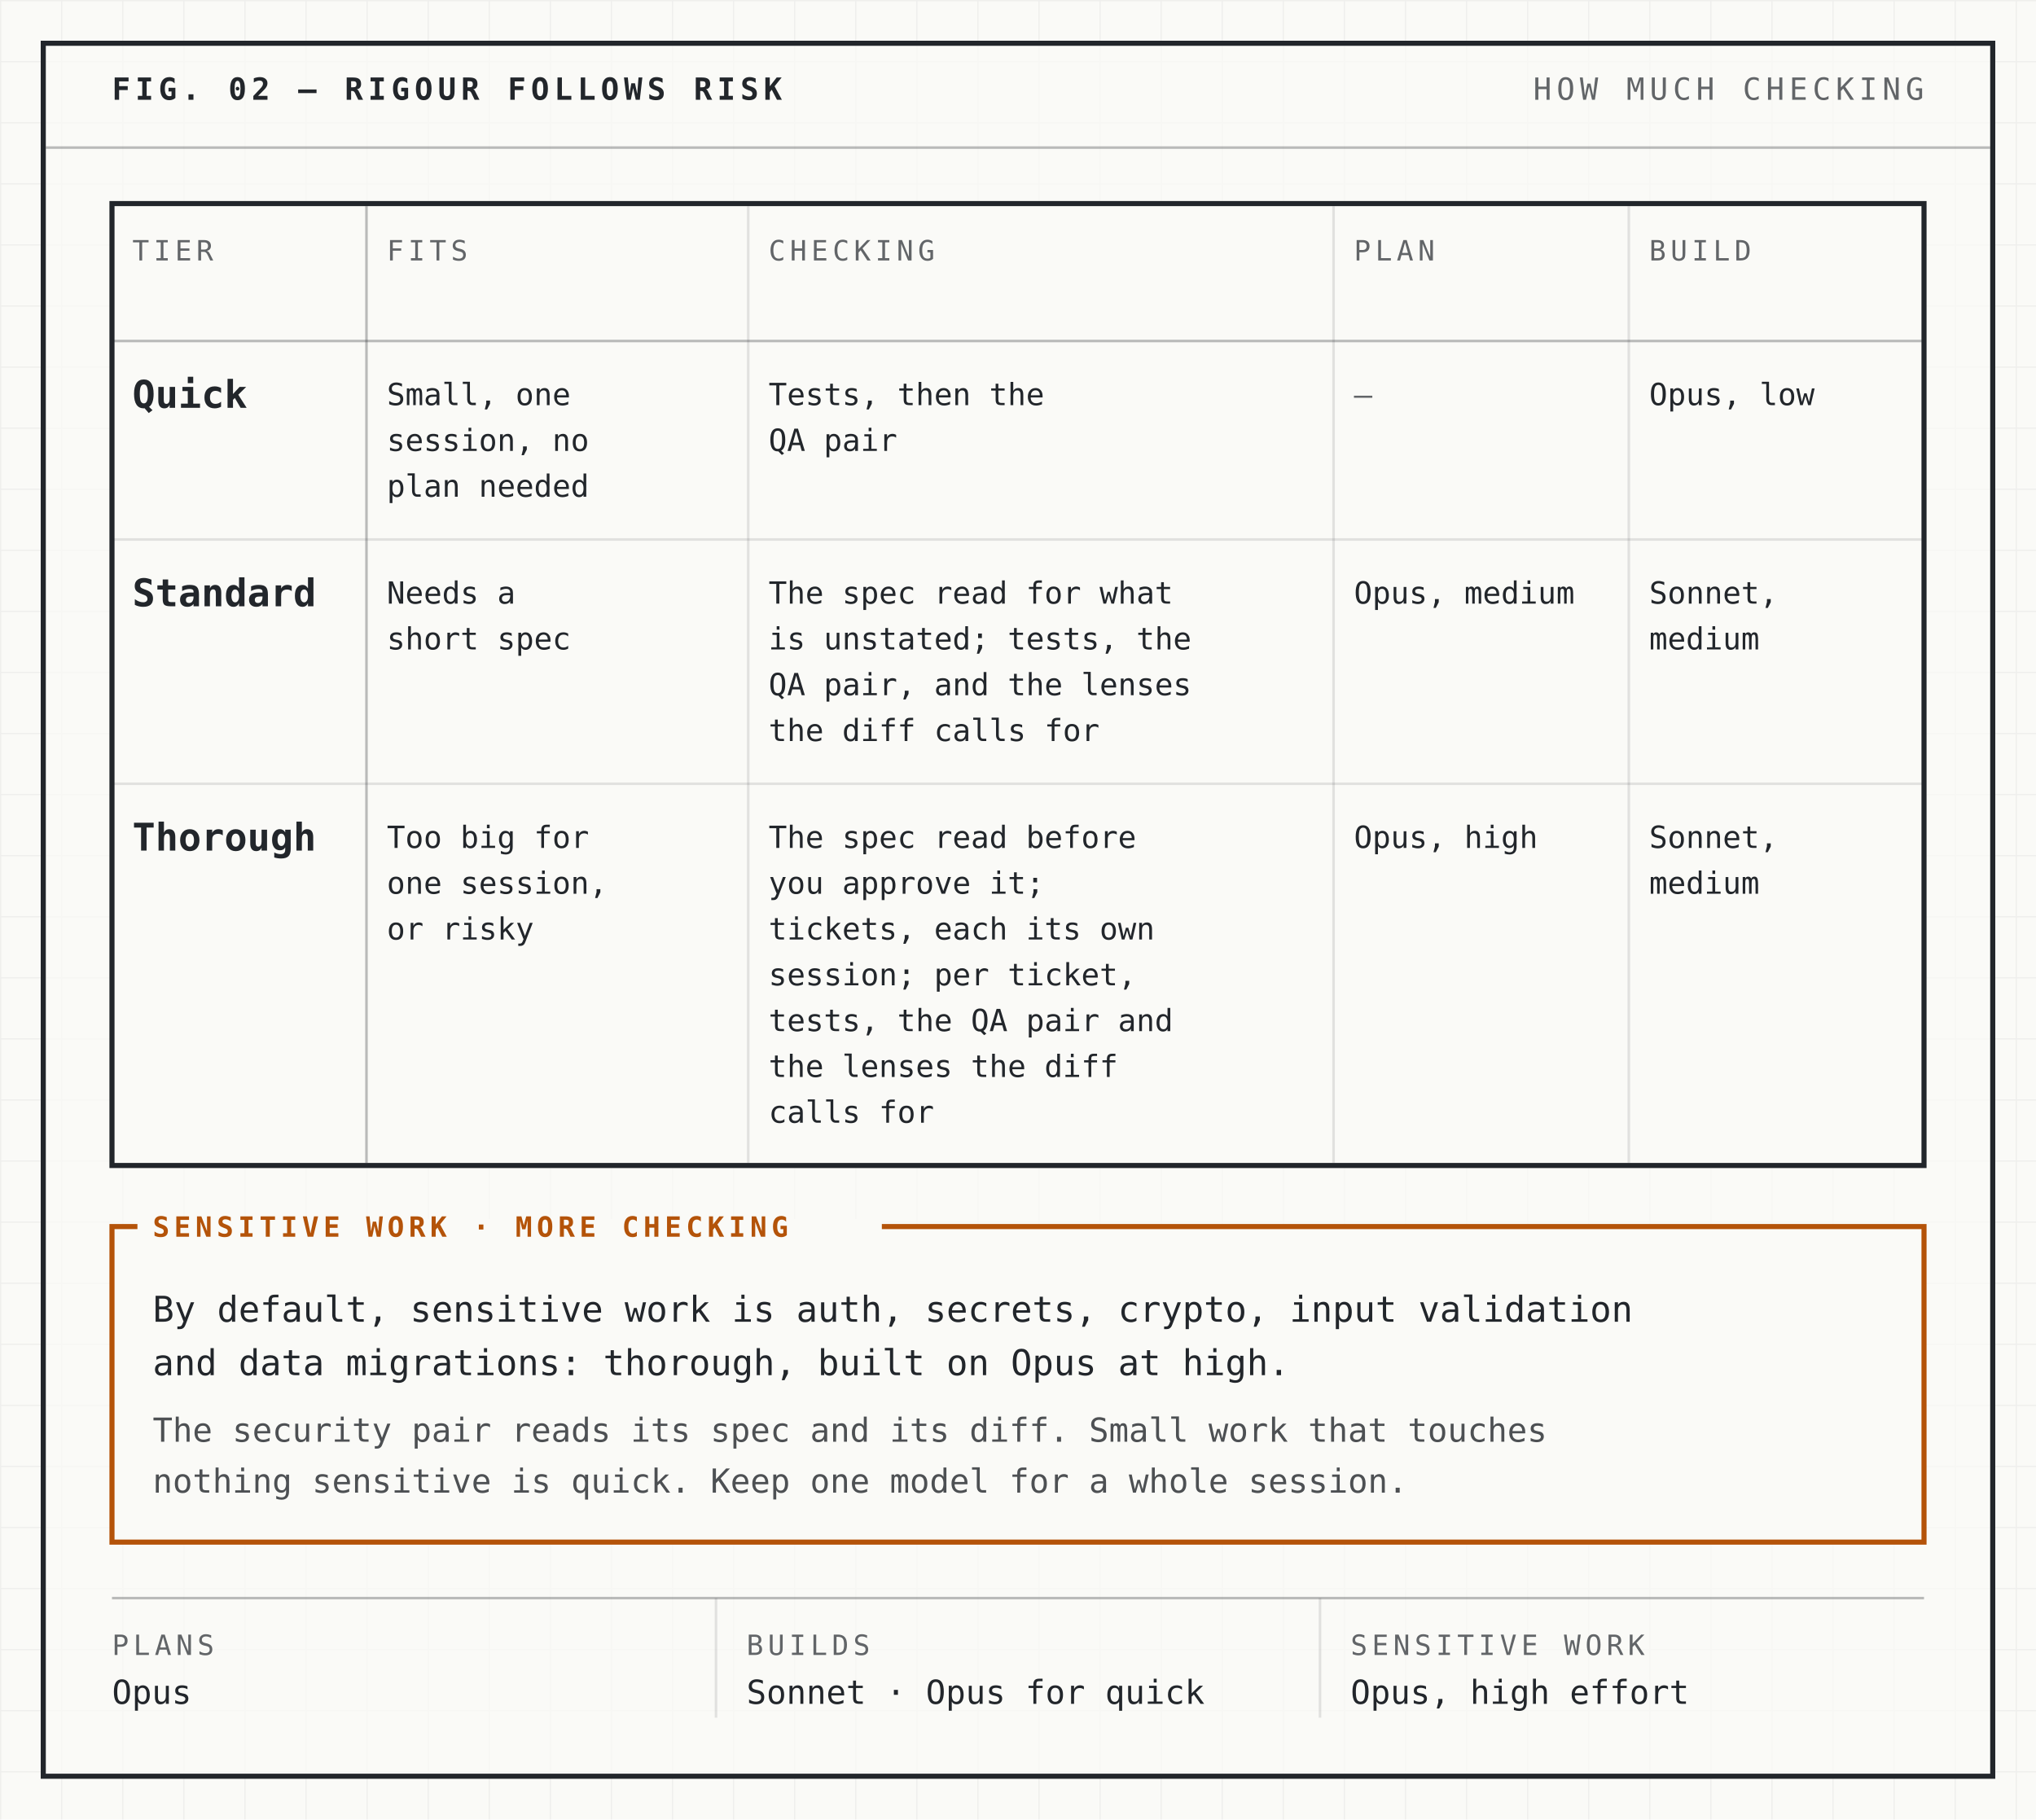
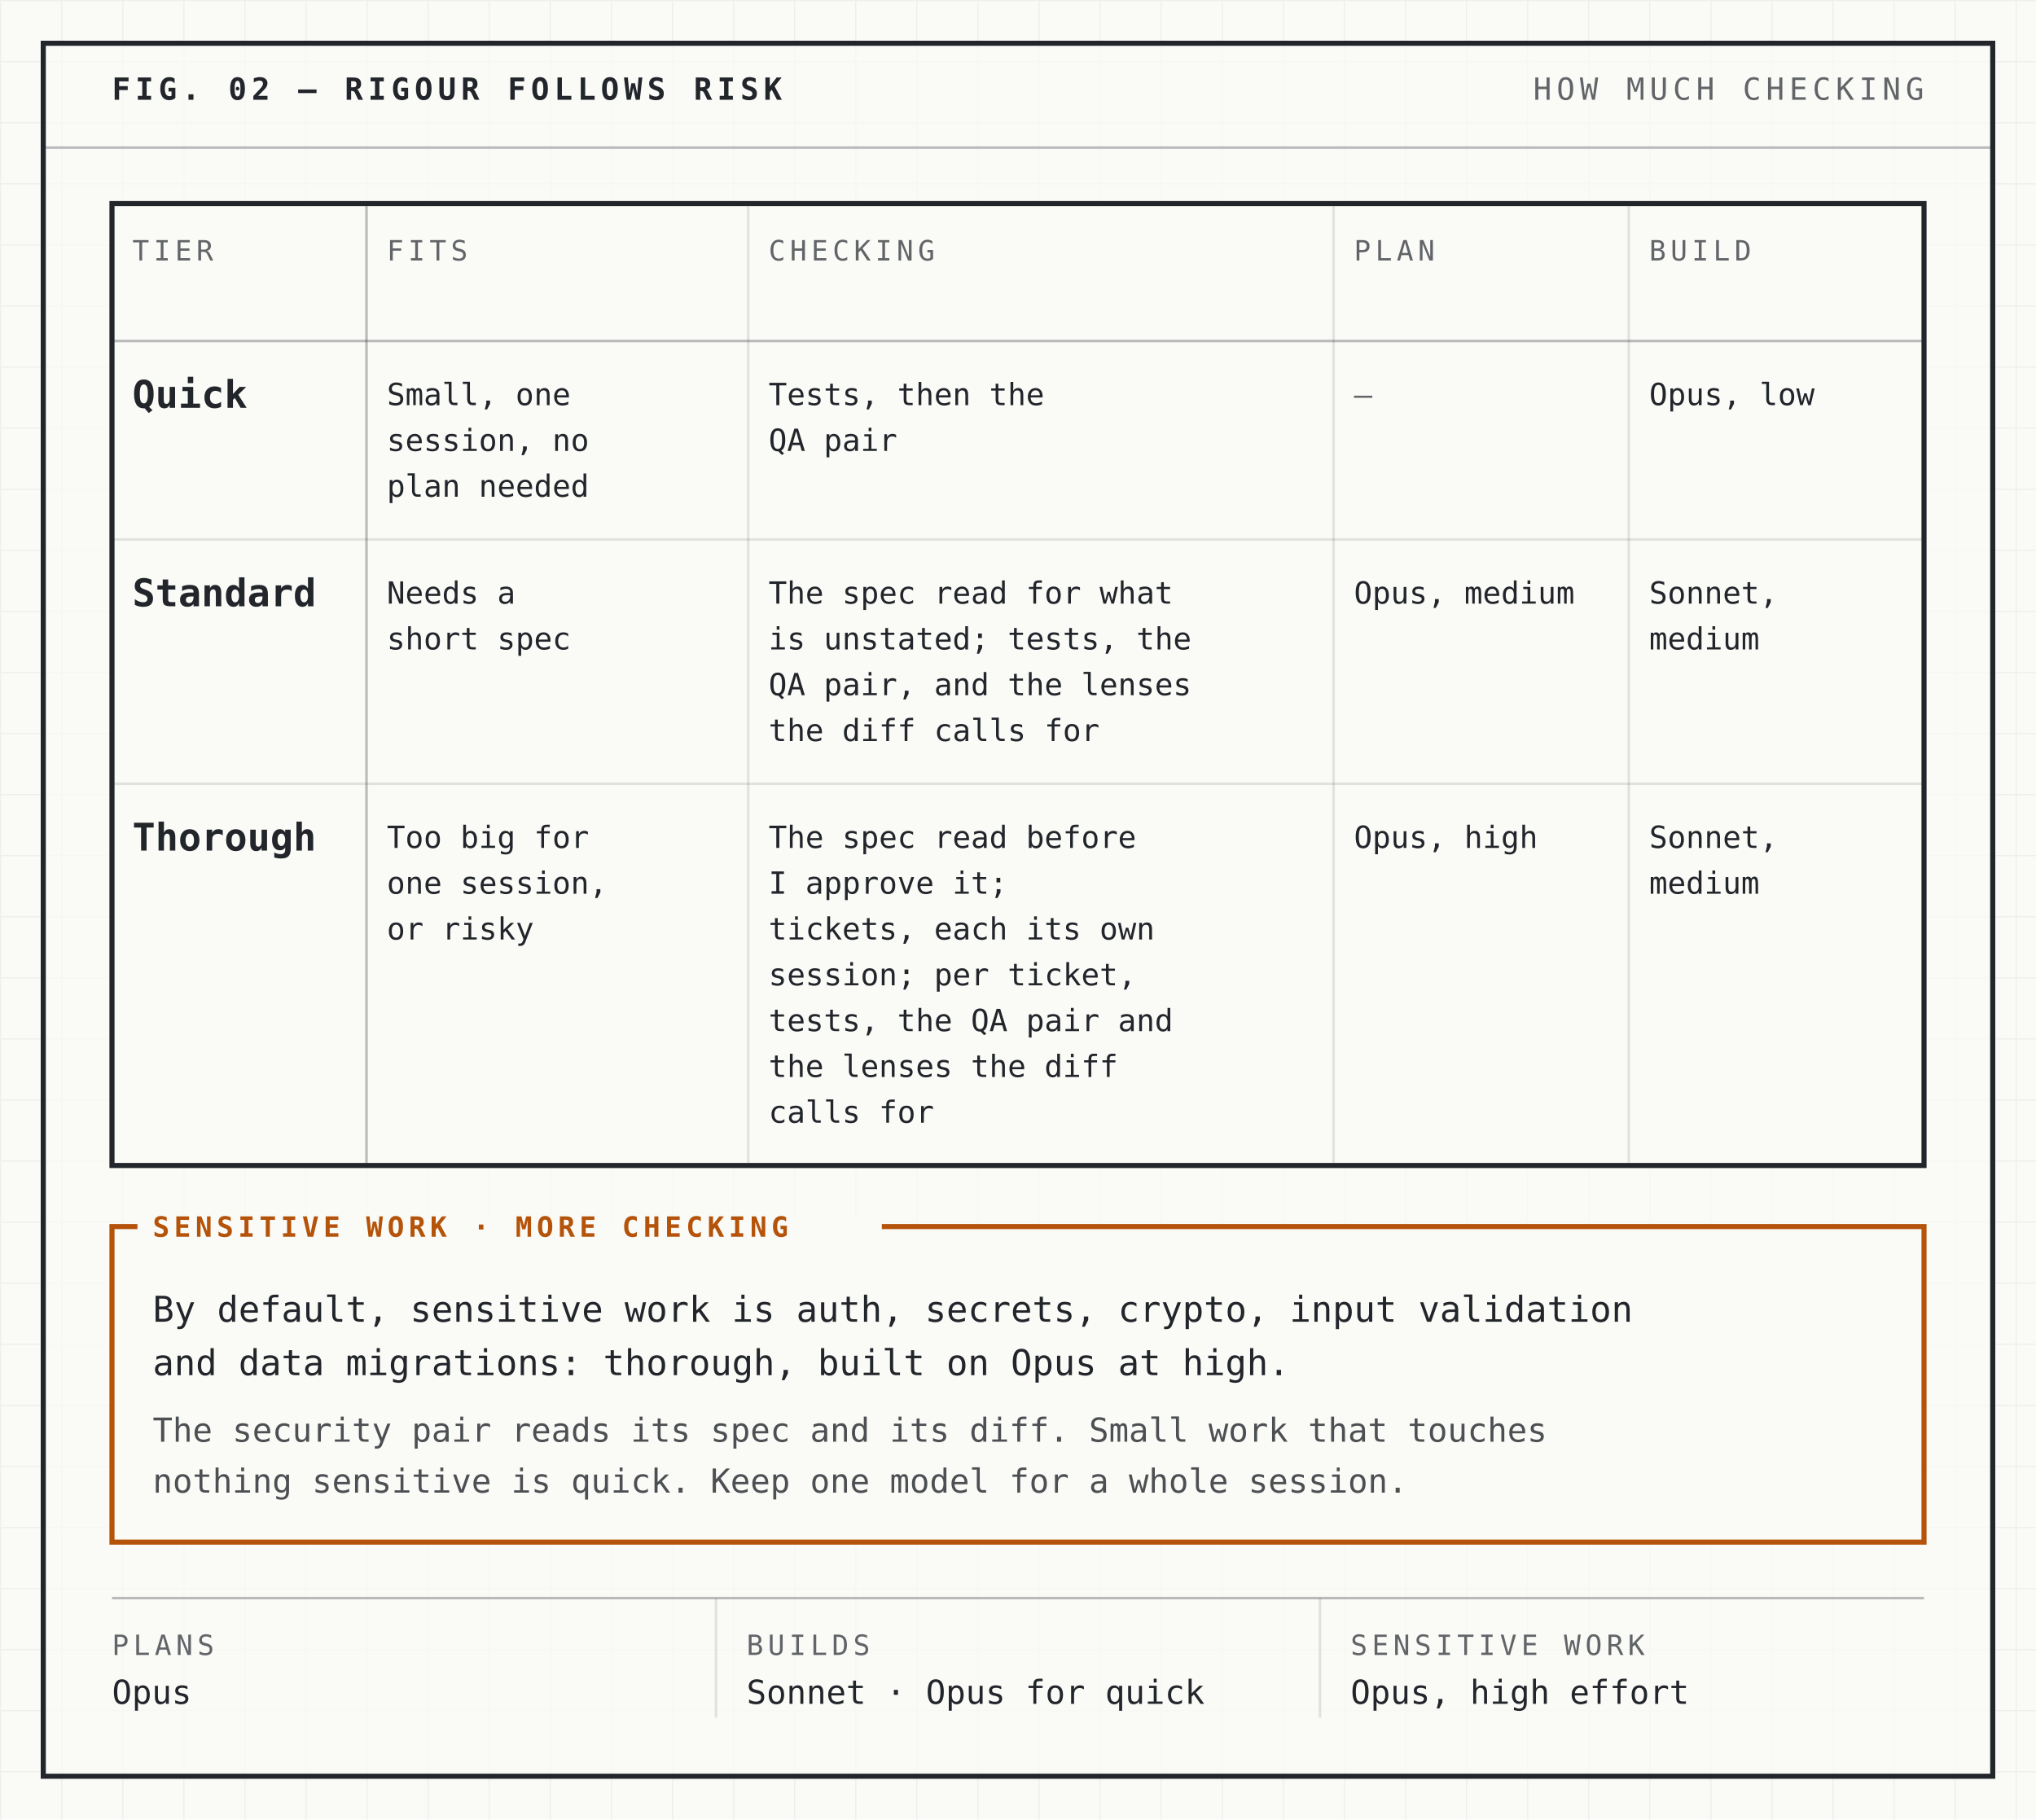
<svg xmlns="http://www.w3.org/2000/svg" width="800" height="715" viewBox="0 0 800 715" font-family="'IBM Plex Mono', ui-monospace, SFMono-Regular, Menlo, Consolas, monospace" role="img">
  <rect width="800" height="715" fill="#fafaf7" />
  <defs>
    <pattern id="grid" width="24" height="24" patternUnits="userSpaceOnUse">
      <path d="M24 0H0V24" fill="none" stroke="#22262b" stroke-opacity="0.05" stroke-width="1" />
    </pattern>
  </defs>
  <rect width="800" height="715" fill="url(#grid)" />
  <rect x="17" y="17" width="766" height="681" fill="#fafaf7" fill-opacity="0.72" stroke="#22262b" stroke-width="2" />
  <text x="44" y="39.2" font-size="12" font-weight="600" letter-spacing="1.92" fill="#22262b">FIG. 02 — RIGOUR FOLLOWS RISK</text>
  <text x="756" y="39.2" font-size="12" letter-spacing="1.92" text-anchor="end" fill="#22262b" fill-opacity="0.7">HOW MUCH CHECKING</text>
  <line x1="18" y1="58" x2="782" y2="58" stroke="#22262b" stroke-opacity="0.3" stroke-width="1" />
  <rect x="44" y="80" width="712" height="378" fill="#fafaf7" stroke="#22262b" stroke-width="2" />
  <text x="52" y="102.35" font-size="11" letter-spacing="1.76" fill="#22262b" fill-opacity="0.7">TIER</text>
  <text x="152" y="102.35" font-size="11" letter-spacing="1.76" fill="#22262b" fill-opacity="0.7">FITS</text>
  <text x="302" y="102.35" font-size="11" letter-spacing="1.76" fill="#22262b" fill-opacity="0.7">CHECKING</text>
  <text x="532" y="102.35" font-size="11" letter-spacing="1.76" fill="#22262b" fill-opacity="0.7">PLAN</text>
  <text x="648" y="102.35" font-size="11" letter-spacing="1.76" fill="#22262b" fill-opacity="0.7">BUILD</text>
  <line x1="44" y1="134" x2="756" y2="134" stroke="#22262b" stroke-opacity="0.3" stroke-width="1" />
  <text x="52" y="160.25" font-size="15" font-weight="600" fill="#22262b">Quick</text>
  <text x="152" y="159.2" font-size="12" fill="#22262b">Small, one</text>
  <text x="152" y="177.2" font-size="12" fill="#22262b">session, no</text>
  <text x="152" y="195.2" font-size="12" fill="#22262b">plan needed</text>
  <text x="302" y="159.2" font-size="12" fill="#22262b">Tests, then the</text>
  <text x="302" y="177.2" font-size="12" fill="#22262b">QA pair</text>
  <text x="532" y="159.2" font-size="12" fill="#22262b" fill-opacity="0.7">—</text>
  <text x="648" y="159.2" font-size="12" fill="#22262b">Opus, low</text>
  <line x1="44" y1="212" x2="756" y2="212" stroke="#22262b" stroke-opacity="0.12" stroke-width="1" />
  <text x="52" y="238.25" font-size="15" font-weight="600" fill="#22262b">Standard</text>
  <text x="152" y="237.2" font-size="12" fill="#22262b">Needs a</text>
  <text x="152" y="255.2" font-size="12" fill="#22262b">short spec</text>
  <text x="302" y="237.2" font-size="12" fill="#22262b">The spec read for what</text>
  <text x="302" y="255.2" font-size="12" fill="#22262b">is unstated; tests, the</text>
  <text x="302" y="273.2" font-size="12" fill="#22262b">QA pair, and the lenses</text>
  <text x="302" y="291.2" font-size="12" fill="#22262b">the diff calls for</text>
  <text x="532" y="237.2" font-size="12" fill="#22262b">Opus, medium</text>
  <text x="648" y="237.2" font-size="12" fill="#22262b">Sonnet,</text>
  <text x="648" y="255.2" font-size="12" fill="#22262b">medium</text>
  <line x1="44" y1="308" x2="756" y2="308" stroke="#22262b" stroke-opacity="0.12" stroke-width="1" />
  <text x="52" y="334.25" font-size="15" font-weight="600" fill="#22262b">Thorough</text>
  <text x="152" y="333.2" font-size="12" fill="#22262b">Too big for</text>
  <text x="152" y="351.2" font-size="12" fill="#22262b">one session,</text>
  <text x="152" y="369.2" font-size="12" fill="#22262b">or risky</text>
  <text x="302" y="333.2" font-size="12" fill="#22262b">The spec read before</text>
-   <text x="302" y="351.2" font-size="12" fill="#22262b">you approve it;</text>
+   <text x="302" y="351.2" font-size="12" fill="#22262b">I approve it;</text>
  <text x="302" y="369.2" font-size="12" fill="#22262b">tickets, each its own</text>
  <text x="302" y="387.2" font-size="12" fill="#22262b">session; per ticket,</text>
  <text x="302" y="405.2" font-size="12" fill="#22262b">tests, the QA pair and</text>
  <text x="302" y="423.2" font-size="12" fill="#22262b">the lenses the diff</text>
  <text x="302" y="441.2" font-size="12" fill="#22262b">calls for</text>
  <text x="532" y="333.2" font-size="12" fill="#22262b">Opus, high</text>
  <text x="648" y="333.2" font-size="12" fill="#22262b">Sonnet,</text>
  <text x="648" y="351.2" font-size="12" fill="#22262b">medium</text>
  <line x1="144" y1="81" x2="144" y2="457" stroke="#22262b" stroke-opacity="0.3" stroke-width="1" />
  <line x1="294" y1="81" x2="294" y2="457" stroke="#22262b" stroke-opacity="0.12" stroke-width="1" />
  <line x1="524" y1="81" x2="524" y2="457" stroke="#22262b" stroke-opacity="0.12" stroke-width="1" />
  <line x1="640" y1="81" x2="640" y2="457" stroke="#22262b" stroke-opacity="0.12" stroke-width="1" />
  <rect x="44" y="482" width="712" height="124" fill="#fafaf7" stroke="#b45309" stroke-width="2" />
  <rect x="54" y="479" width="292.5" height="6" fill="#fafaf7" />
  <text x="60" y="486" font-size="11" font-weight="600" letter-spacing="1.76" fill="#b45309">SENSITIVE WORK · MORE CHECKING</text>
  <text x="60" y="519.4" font-size="14" fill="#22262b">By default, sensitive work is auth, secrets, crypto, input validation</text>
  <text x="60" y="540.4" font-size="14" fill="#22262b">and data migrations: thorough, built on Opus at high.</text>
  <text x="60" y="566.55" font-size="13" fill="#22262b" fill-opacity="0.8">The security pair reads its spec and its diff. Small work that touches</text>
  <text x="60" y="586.55" font-size="13" fill="#22262b" fill-opacity="0.8">nothing sensitive is quick. Keep one model for a whole session.</text>
  <line x1="44" y1="628" x2="756" y2="628" stroke="#22262b" stroke-opacity="0.3" stroke-width="1" />
  <text x="44" y="650.35" font-size="11" letter-spacing="1.76" fill="#22262b" fill-opacity="0.7">PLANS</text>
  <text x="44" y="669.55" font-size="13" font-weight="500" fill="#22262b">Opus</text>
  <line x1="281.33" y1="628" x2="281.33" y2="675" stroke="#22262b" stroke-opacity="0.12" stroke-width="1" />
  <text x="293.33" y="650.35" font-size="11" letter-spacing="1.76" fill="#22262b" fill-opacity="0.7">BUILDS</text>
  <text x="293.33" y="669.55" font-size="13" font-weight="500" fill="#22262b">Sonnet · Opus for quick</text>
  <line x1="518.67" y1="628" x2="518.67" y2="675" stroke="#22262b" stroke-opacity="0.12" stroke-width="1" />
  <text x="530.67" y="650.35" font-size="11" letter-spacing="1.76" fill="#22262b" fill-opacity="0.7">SENSITIVE WORK</text>
  <text x="530.67" y="669.55" font-size="13" font-weight="500" fill="#22262b">Opus, high effort</text>
</svg>
